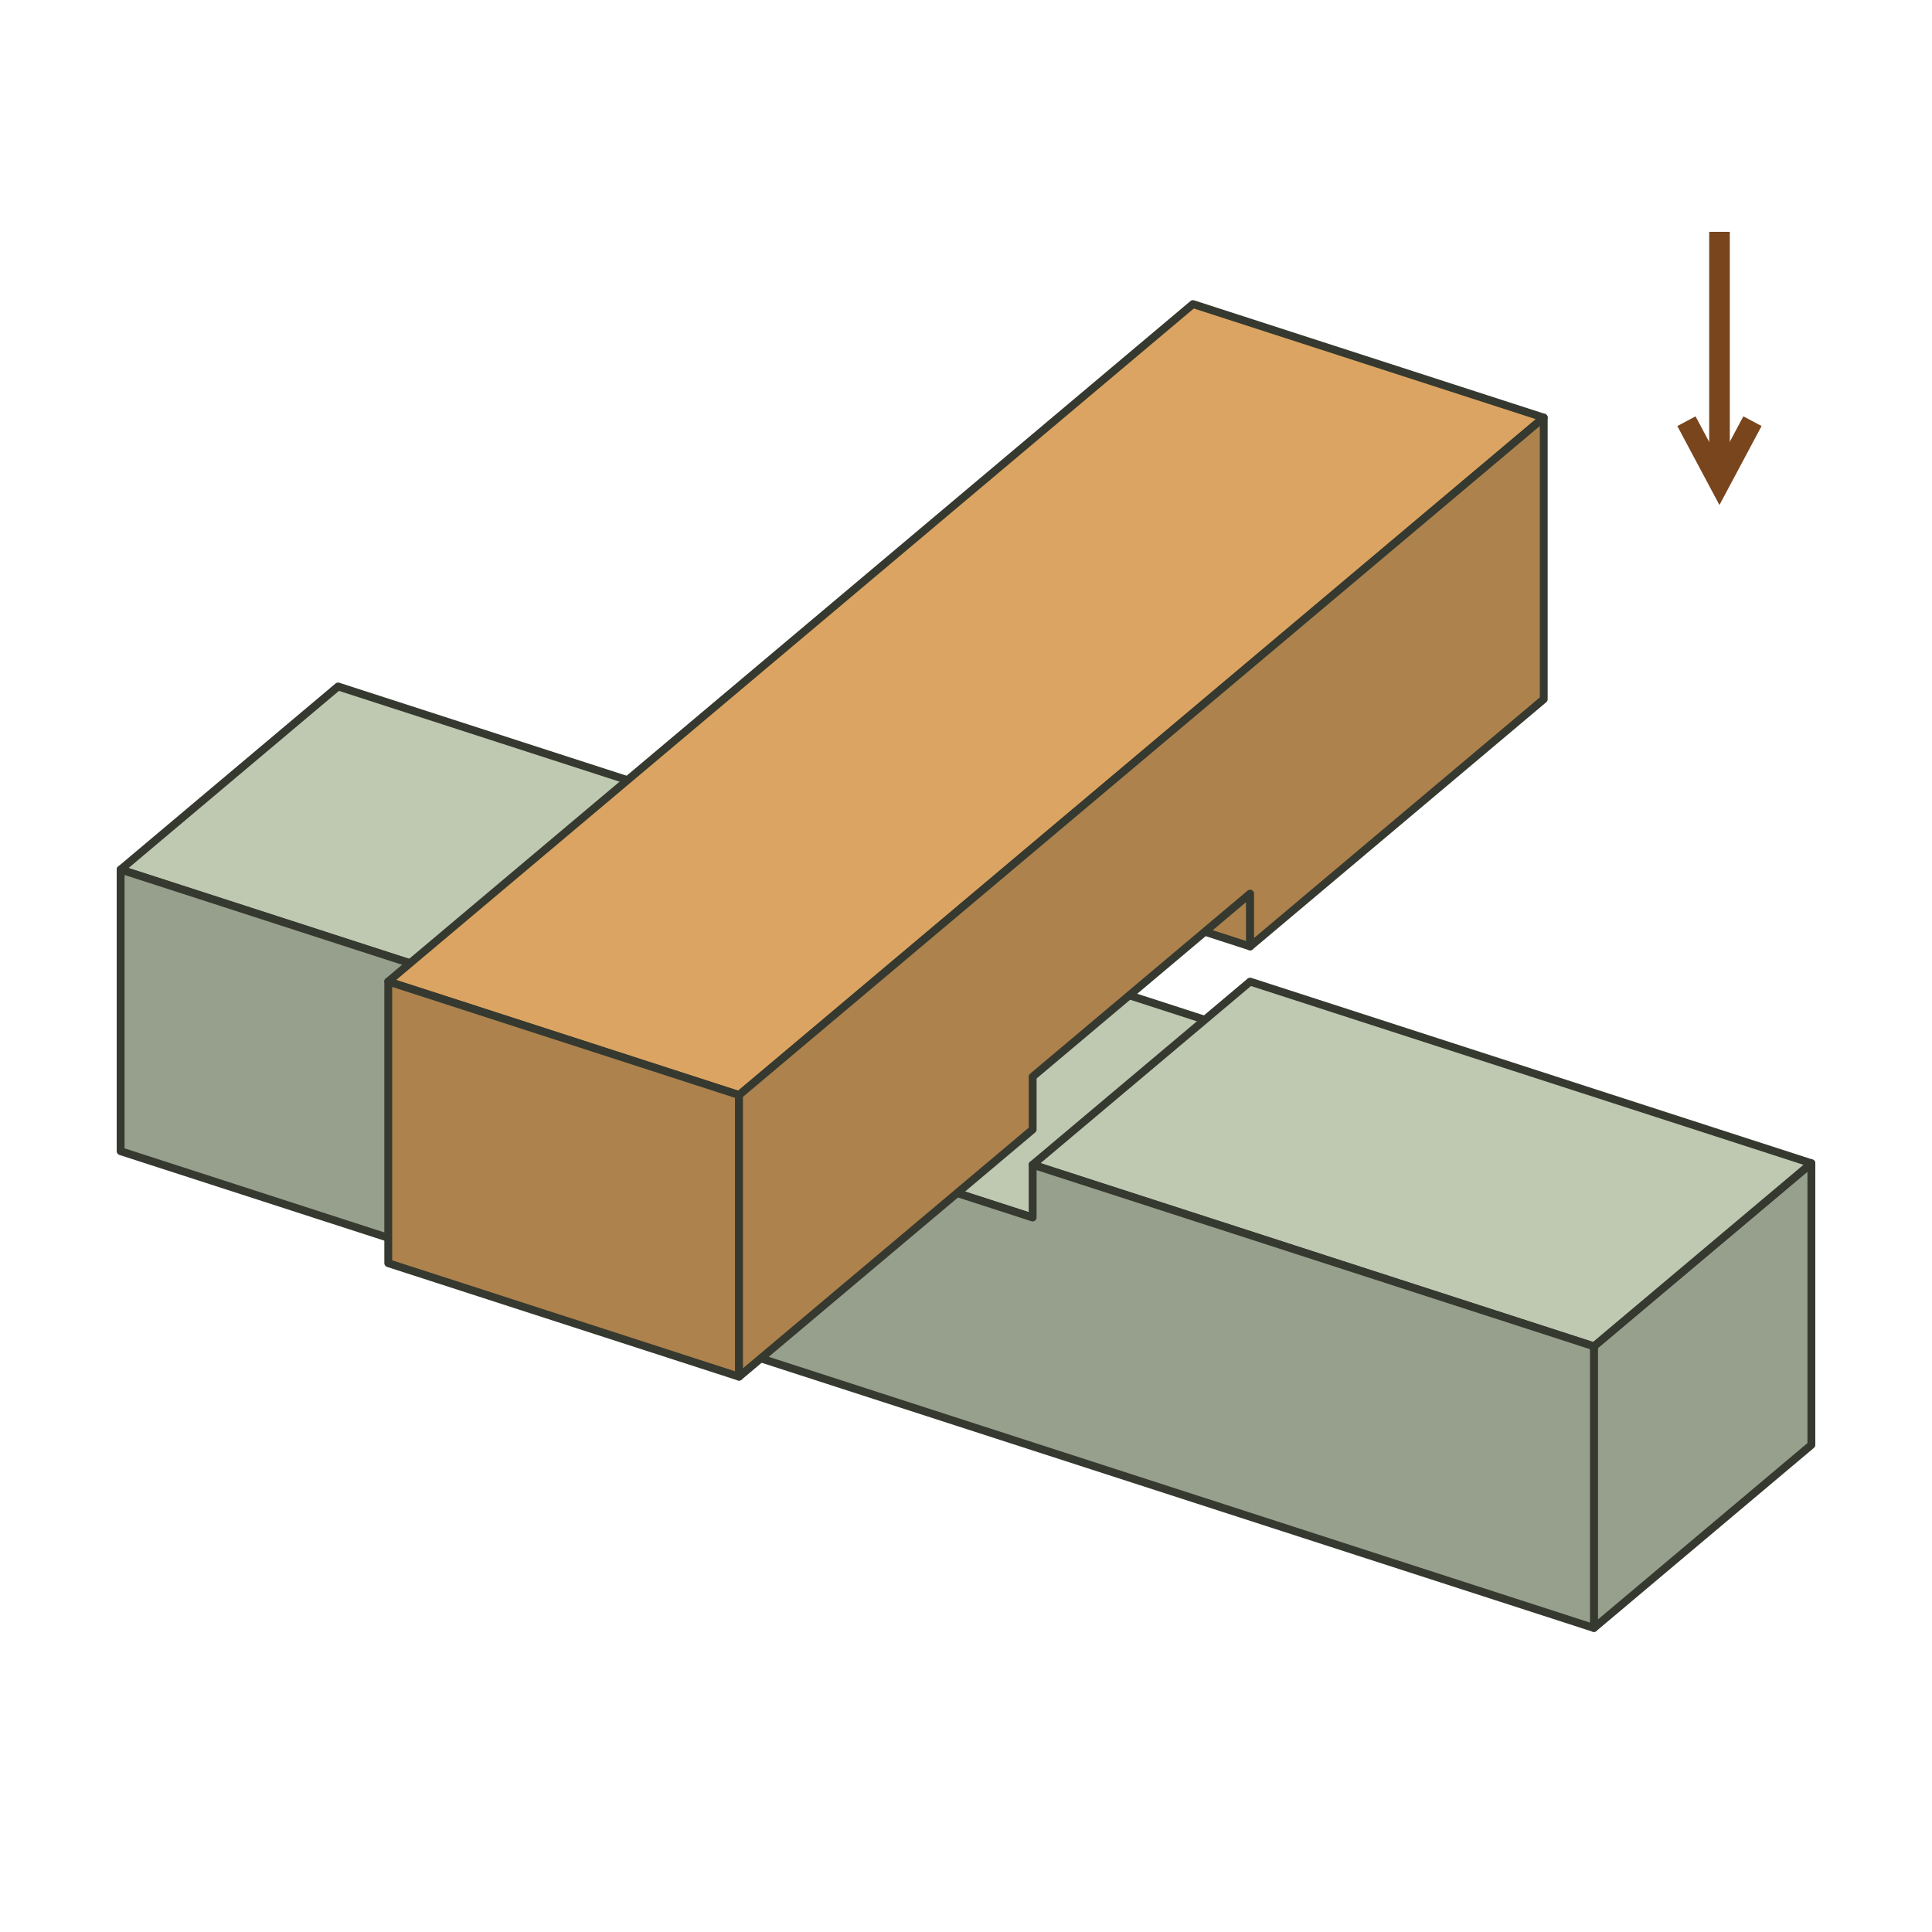
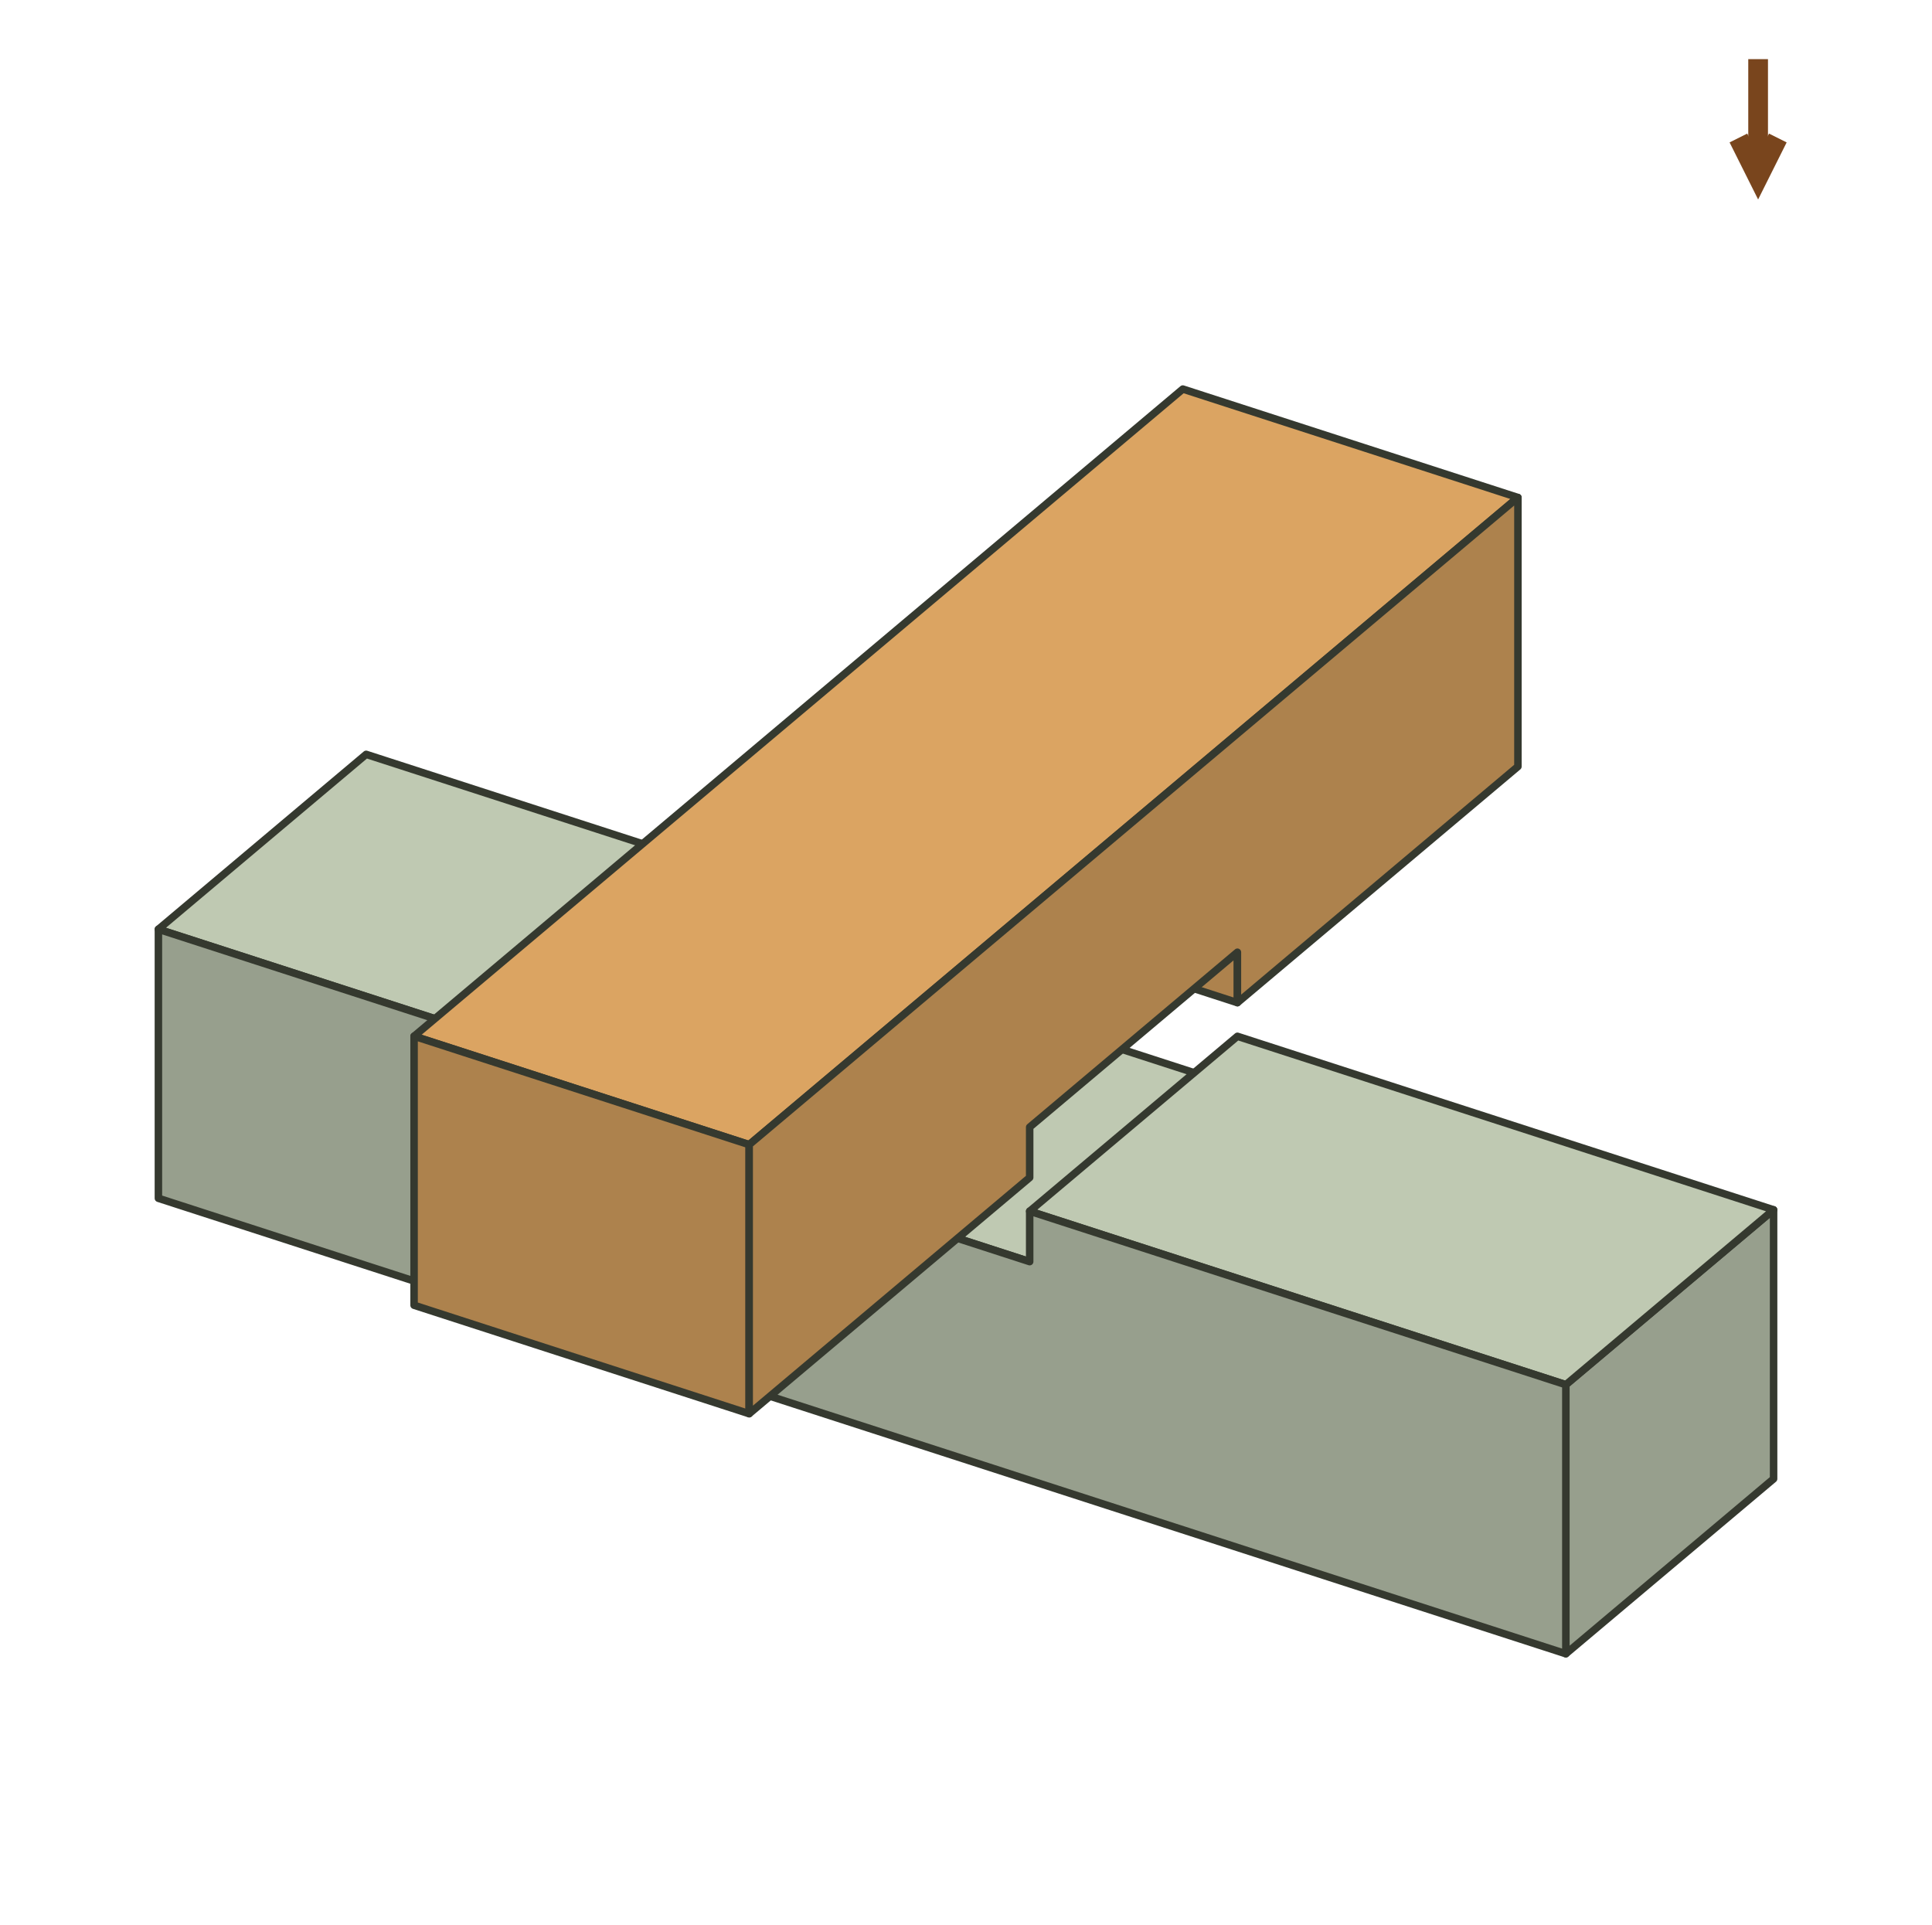
- <svg xmlns="http://www.w3.org/2000/svg" viewBox="-46.81 -62.90 93.62 93.62" role="img">
-   <path d="M-40.965,-20.763 L-13.768,-11.962 L-3.230,-20.834 L-30.427,-29.635 Z" fill="#bfc9b2" fill-rule="evenodd" stroke="#35392f" stroke-width=".38" stroke-linejoin="round" />
-   <path d="M30.427,2.340 L30.427,15.988 L40.965,7.116 L40.965,-6.532 Z" fill="#979f8d" fill-rule="evenodd" stroke="#35392f" stroke-width=".38" stroke-linejoin="round" />
-   <path d="M-13.768,-9.403 L3.230,-3.902 L13.768,-12.774 L-3.230,-18.275 Z" fill="#bfc9b2" fill-rule="evenodd" stroke="#35392f" stroke-width=".38" stroke-linejoin="round" />
-   <path d="M-13.768,-11.962 L-13.768,-9.403 L-3.230,-18.275 L-3.230,-20.834 Z" fill="#979f8d" fill-rule="evenodd" stroke="#35392f" stroke-width=".38" stroke-linejoin="round" />
-   <path d="M-3.230,-22.540 L13.768,-17.039 L13.768,-19.598 L-3.230,-25.099 Z" fill="#ad824d" fill-rule="evenodd" stroke="#35392f" stroke-width=".38" stroke-linejoin="round" />
-   <path d="M30.427,2.340 L40.965,-6.532 L13.768,-15.333 L3.230,-6.461 Z" fill="#bfc9b2" fill-rule="evenodd" stroke="#35392f" stroke-width=".38" stroke-linejoin="round" />
-   <path d="M-40.965,-7.116 L30.427,15.988 L30.427,2.340 L3.230,-6.461 L3.230,-3.902 L-13.768,-9.403 L-13.768,-11.962 L-40.965,-20.763 Z" fill="#979f8d" fill-rule="evenodd" stroke="#35392f" stroke-width=".38" stroke-linejoin="round" />
-   <path d="M-27.996,-15.338 L-10.998,-9.837 L27.996,-42.664 L10.998,-48.165 Z" fill="#dba462" fill-rule="evenodd" stroke="#35392f" stroke-width=".38" stroke-linejoin="round" />
-   <path d="M-27.996,-1.690 L-10.998,3.811 L-10.998,-9.837 L-27.996,-15.338 Z" fill="#ad824d" fill-rule="evenodd" stroke="#35392f" stroke-width=".38" stroke-linejoin="round" />
-   <path d="M27.996,-42.664 L-10.998,-9.837 L-10.998,3.811 L3.230,-8.167 L3.230,-10.726 L13.768,-19.598 L13.768,-17.039 L27.996,-29.017 Z" fill="#ad824d" fill-rule="evenodd" stroke="#35392f" stroke-width=".38" stroke-linejoin="round" />
-   <g stroke="#79451d" fill="none" stroke-width="1">
-     <path d="M36.513 -51.666 L36.513 -39.495" />
-     <polyline points="34.91,-42.49 36.51,-39.49 38.11,-42.49" />
+ <svg xmlns="http://www.w3.org/2000/svg" role="img" viewBox="-49.000 -67.900 98.000 97.624">
+   <path d="M-40.965,-20.763 L-13.768,-11.962 L-3.230,-20.834 L-30.427,-29.635 Z" fill="#bfc9b2" fill-rule="evenodd" stroke="#35392f" stroke-linejoin="round" stroke-width=".38" />
+   <path d="M30.427,2.340 L30.427,15.988 L40.965,7.116 L40.965,-6.532 Z" fill="#979f8d" fill-rule="evenodd" stroke="#35392f" stroke-linejoin="round" stroke-width=".38" />
+   <path d="M-13.768,-9.403 L3.230,-3.902 L13.768,-12.774 L-3.230,-18.275 Z" fill="#bfc9b2" fill-rule="evenodd" stroke="#35392f" stroke-linejoin="round" stroke-width=".38" />
+   <path d="M-13.768,-11.962 L-13.768,-9.403 L-3.230,-18.275 L-3.230,-20.834 Z" fill="#979f8d" fill-rule="evenodd" stroke="#35392f" stroke-linejoin="round" stroke-width=".38" />
+   <path d="M-3.230,-22.540 L13.768,-17.039 L13.768,-19.598 L-3.230,-25.099 Z" fill="#ad824d" fill-rule="evenodd" stroke="#35392f" stroke-linejoin="round" stroke-width=".38" />
+   <path d="M30.427,2.340 L40.965,-6.532 L13.768,-15.333 L3.230,-6.461 Z" fill="#bfc9b2" fill-rule="evenodd" stroke="#35392f" stroke-linejoin="round" stroke-width=".38" />
+   <path d="M-40.965,-7.116 L30.427,15.988 L30.427,2.340 L3.230,-6.461 L3.230,-3.902 L-13.768,-9.403 L-13.768,-11.962 L-40.965,-20.763 Z" fill="#979f8d" fill-rule="evenodd" stroke="#35392f" stroke-linejoin="round" stroke-width=".38" />
+   <path d="M-27.996,-15.338 L-10.998,-9.837 L27.996,-42.664 L10.998,-48.165 Z" fill="#dba462" fill-rule="evenodd" stroke="#35392f" stroke-linejoin="round" stroke-width=".38" />
+   <path d="M-27.996,-1.690 L-10.998,3.811 L-10.998,-9.837 L-27.996,-15.338 Z" fill="#ad824d" fill-rule="evenodd" stroke="#35392f" stroke-linejoin="round" stroke-width=".38" />
+   <path d="M27.996,-42.664 L-10.998,-9.837 L-10.998,3.811 L3.230,-8.167 L3.230,-10.726 L13.768,-19.598 L13.768,-17.039 L27.996,-29.017 Z" fill="#ad824d" fill-rule="evenodd" stroke="#35392f" stroke-linejoin="round" stroke-width=".38" />
+   <g fill="none" stroke="#79451d" stroke-width="1">
+     <path d="M40.18 -64.90 L40.18 -58.90" />
+     <polyline points="39.18,-60.90 40.18,-58.90 41.18,-60.90" />
  </g>
</svg>
